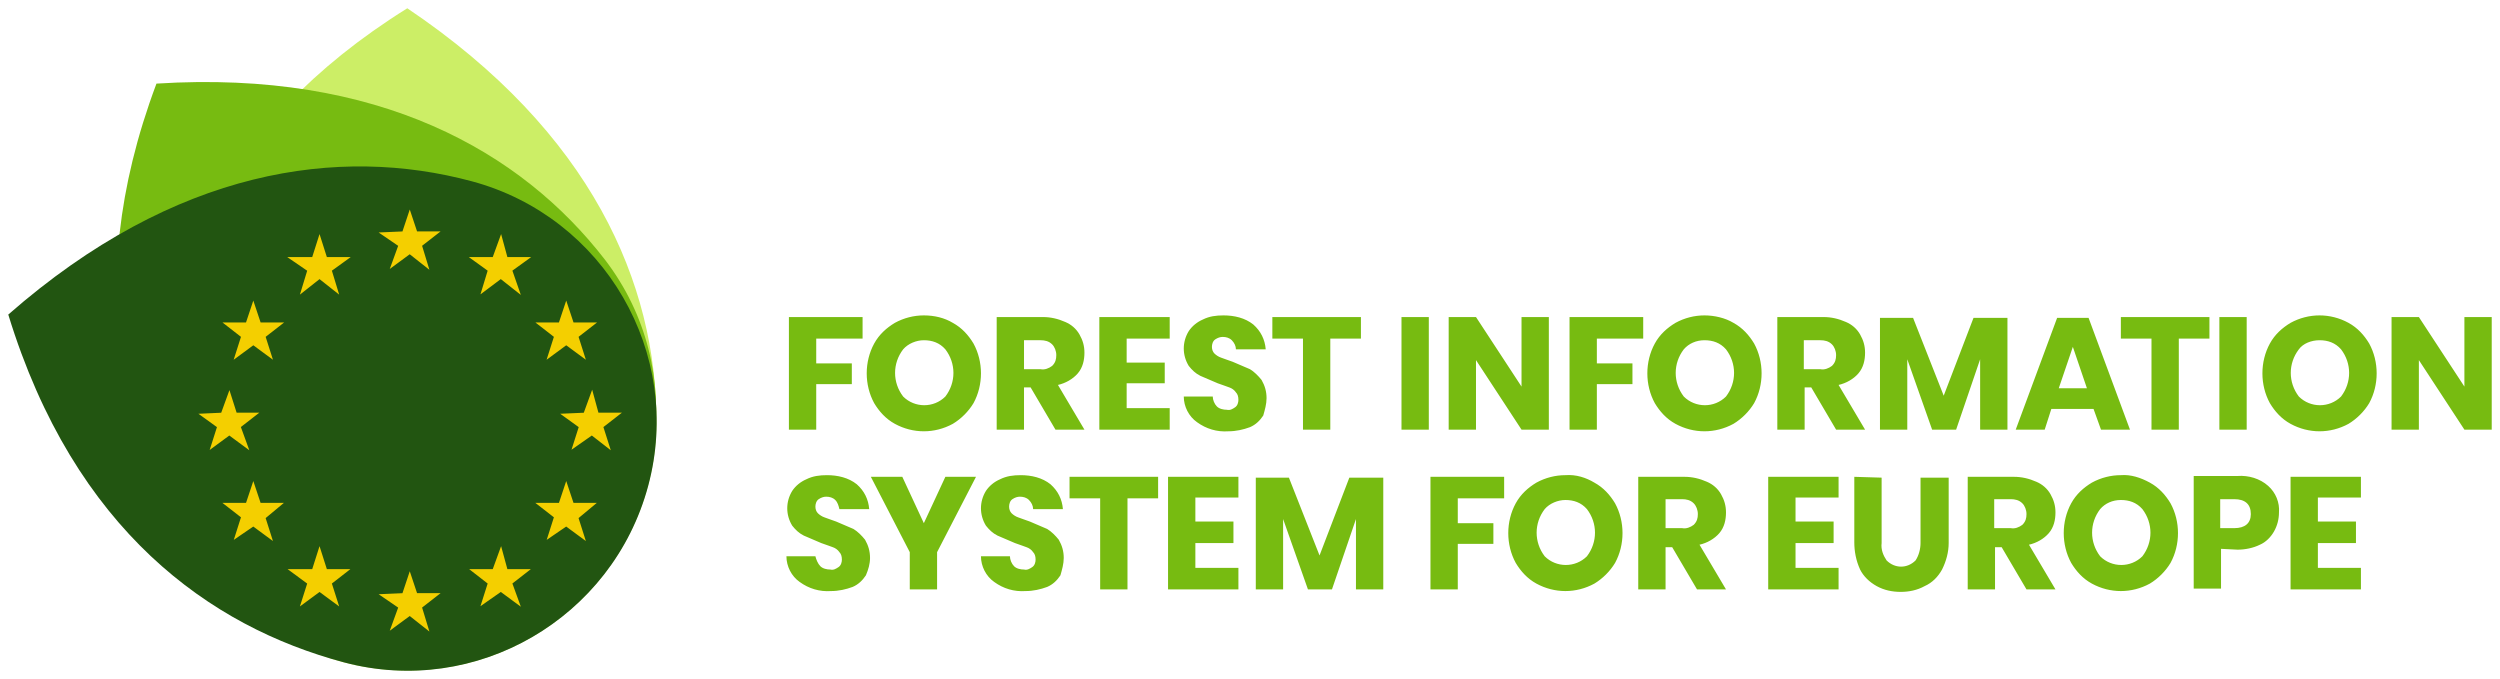
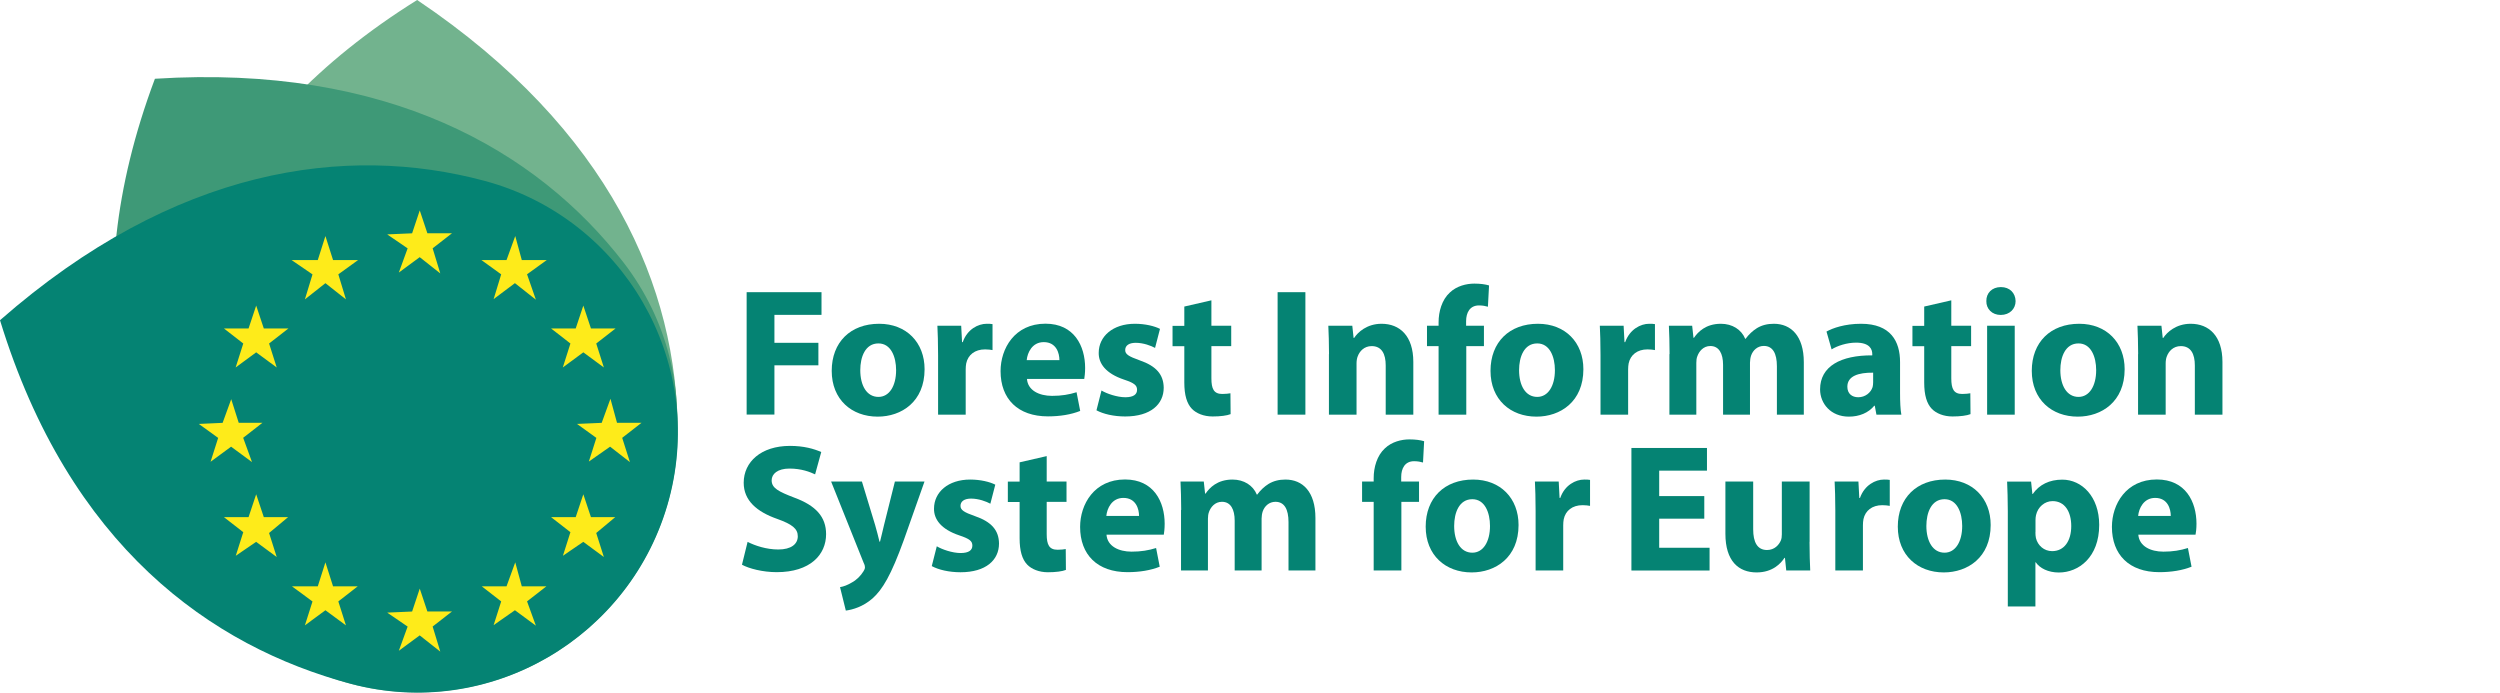
- <svg xmlns="http://www.w3.org/2000/svg" version="1.1" id="Layer_1" x="0px" y="0px" viewBox="0 0 302 82" style="enable-background:new 0 0 302 82;" xml:space="preserve">
+ <svg xmlns="http://www.w3.org/2000/svg" version="1.1" x="0px" y="0px" viewBox="0 0 288.86 80.03" style="enable-background:new 0 0 288.86 80.03;" xml:space="preserve">
  <style type="text/css">
- 	.st0{fill-rule:evenodd;clip-rule:evenodd;fill:#77BB11;}
- 	.st1{fill-rule:evenodd;clip-rule:evenodd;fill:#CCEE66;}
- 	.st2{fill-rule:evenodd;clip-rule:evenodd;fill:#225511;}
- 	.st3{fill:#F4CF00;stroke:#F4CF00;stroke-width:0.5;stroke-miterlimit:10;}
+ 	.st0{fill-rule:evenodd;clip-rule:evenodd;fill:#72B38E;}
+ 	.st1{fill-rule:evenodd;clip-rule:evenodd;fill:#3E9977;}
+ 	.st2{fill-rule:evenodd;clip-rule:evenodd;fill:#058373;}
+ 	.st3{fill:#FEEB1A;stroke:#FEEB1A;stroke-width:0.5;stroke-miterlimit:10;}
+ 	.st4{fill:#058373;}
</style>
-   <g>
-     <path id="Forest_Information_System_For_Europe" class="st0" d="M95.3,38.3v13.6h3.3v-5.5h4.3v-2.5h-4.3v-3h5.6v-2.6L95.3,38.3   L95.3,38.3z M111.6,38.1c-1.2,0-2.4,0.3-3.5,0.9c-1,0.6-1.9,1.4-2.5,2.5c-1.2,2.2-1.2,5,0,7.2c0.6,1,1.4,1.9,2.5,2.5   c2.2,1.2,4.8,1.2,7,0c1-0.6,1.9-1.5,2.5-2.5c1.2-2.2,1.2-5,0-7.2c-0.6-1-1.4-1.9-2.5-2.5C114.1,38.4,112.9,38.1,111.6,38.1   L111.6,38.1L111.6,38.1z M111.6,41.1c1,0,1.9,0.3,2.6,1.1c1.3,1.7,1.3,4,0,5.7c-1.4,1.4-3.7,1.4-5.1,0c-1.3-1.7-1.3-4,0-5.7   C109.7,41.5,110.7,41.1,111.6,41.1L111.6,41.1L111.6,41.1z M131,51.9l-3.2-5.4c0.9-0.2,1.8-0.7,2.4-1.4c0.6-0.7,0.8-1.6,0.8-2.5   c0-0.8-0.2-1.5-0.6-2.2c-0.4-0.7-1-1.2-1.7-1.5c-0.9-0.4-1.8-0.6-2.7-0.6h-5.6v13.6h3.3v-5.1h0.8l3,5.1H131z M123.7,41.1h2   c0.5,0,1,0.1,1.4,0.5c0.3,0.3,0.5,0.8,0.5,1.3s-0.1,0.9-0.5,1.3c-0.4,0.3-0.9,0.5-1.4,0.4h-2V41.1z M141.3,40.9v-2.6h-8.5v13.6h8.5   v-2.6h-5.2v-3h4.6v-2.5h-4.6v-2.9H141.3z M153,48.1c0-0.8-0.2-1.5-0.6-2.2c-0.4-0.5-0.9-1-1.4-1.3c-0.7-0.3-1.4-0.6-2.1-0.9   c-0.6-0.2-1.1-0.4-1.4-0.5c-0.3-0.1-0.6-0.3-0.8-0.5s-0.3-0.5-0.3-0.8s0.1-0.7,0.4-0.9c0.3-0.2,0.6-0.3,0.9-0.3   c0.4,0,0.8,0.1,1.1,0.4c0.3,0.3,0.5,0.7,0.5,1.1h3.6c-0.1-1.2-0.6-2.2-1.5-3c-1-0.8-2.3-1.1-3.6-1.1c-0.9,0-1.7,0.1-2.5,0.5   c-0.7,0.3-1.3,0.8-1.7,1.4c-0.8,1.3-0.8,2.9,0,4.2c0.4,0.5,0.8,0.9,1.4,1.2c0.7,0.3,1.4,0.6,2.1,0.9c0.6,0.2,1.1,0.4,1.4,0.5   c0.3,0.1,0.6,0.3,0.8,0.6c0.2,0.2,0.3,0.5,0.3,0.9c0,0.3-0.1,0.7-0.4,0.9c-0.3,0.2-0.6,0.4-1,0.3c-0.4,0-0.9-0.1-1.2-0.4   c-0.3-0.3-0.5-0.8-0.5-1.2H143c0,1.2,0.6,2.4,1.6,3.1c1.1,0.8,2.4,1.2,3.8,1.1c0.9,0,1.8-0.2,2.6-0.5c0.7-0.3,1.2-0.8,1.6-1.4   C152.8,49.5,153,48.8,153,48.1L153,48.1L153,48.1z M153.7,38.3v2.6h3.7v11h3.3v-11h3.7v-2.6H153.7z M169.3,38.3v13.6h3.3V38.3   H169.3z M187.1,38.3h-3.3v8.4l-5.5-8.4H175v13.6h3.3v-8.4l5.5,8.4h3.3V38.3z M189.6,38.3v13.6h3.3v-5.5h4.3v-2.5h-4.3v-3h5.6v-2.6   L189.6,38.3L189.6,38.3z M205.9,38.1c-1.2,0-2.4,0.3-3.5,0.9c-1,0.6-1.9,1.4-2.5,2.5c-1.2,2.2-1.2,5,0,7.2c0.6,1,1.4,1.9,2.5,2.5   c2.2,1.2,4.8,1.2,7,0c1-0.6,1.9-1.5,2.5-2.5c1.2-2.2,1.2-5,0-7.2c-0.6-1-1.4-1.9-2.5-2.5C208.4,38.4,207.1,38.1,205.9,38.1   L205.9,38.1L205.9,38.1z M205.9,41.1c1,0,1.9,0.3,2.6,1.1c1.3,1.7,1.3,4,0,5.7c-1.4,1.4-3.7,1.4-5.1,0c-1.3-1.7-1.3-4,0-5.7   C204,41.5,204.9,41.1,205.9,41.1L205.9,41.1L205.9,41.1z M225.3,51.9l-3.2-5.4c0.9-0.2,1.8-0.7,2.4-1.4c0.6-0.7,0.8-1.6,0.8-2.5   c0-0.8-0.2-1.5-0.6-2.2c-0.4-0.7-1-1.2-1.7-1.5c-0.9-0.4-1.8-0.6-2.7-0.6h-5.6v13.6h3.3v-5.1h0.8l3,5.1H225.3z M217.9,41.1h2   c0.5,0,1,0.1,1.4,0.5c0.3,0.3,0.5,0.8,0.5,1.3s-0.1,0.9-0.5,1.3c-0.4,0.3-0.9,0.5-1.4,0.4h-2V41.1z M238.4,38.4l-3.6,9.4l-3.7-9.4   h-4v13.5h3.3v-8.5l3,8.5h2.9l2.9-8.5v8.5h3.3V38.4H238.4L238.4,38.4z M253.8,51.9h3.5l-5-13.5h-3.8l-5,13.5h3.5l0.8-2.5h5.1   L253.8,51.9z M248.7,46.9l1.7-5l1.7,5H248.7z M256.2,38.3v2.6h3.7v11h3.3v-11h3.7v-2.6H256.2z M268.1,38.3v13.6h3.3V38.3H268.1z    M280.2,38.1c-1.2,0-2.4,0.3-3.5,0.9c-1,0.6-1.9,1.4-2.5,2.5c-1.2,2.2-1.2,5,0,7.2c0.6,1,1.4,1.9,2.5,2.5c2.2,1.2,4.8,1.2,7,0   c1-0.6,1.9-1.5,2.5-2.5c1.2-2.2,1.2-5,0-7.2c-0.6-1-1.4-1.9-2.5-2.5S281.4,38.1,280.2,38.1L280.2,38.1L280.2,38.1z M280.2,41.1   c1,0,1.9,0.3,2.6,1.1c1.3,1.7,1.3,4,0,5.7c-1.4,1.4-3.7,1.4-5.1,0c-1.3-1.7-1.3-4,0-5.7C278.2,41.5,279.2,41.1,280.2,41.1   L280.2,41.1L280.2,41.1z M301,38.3h-3.3v8.4l-5.5-8.4h-3.3v13.6h3.3v-8.4l5.5,8.4h3.3V38.3z M105.1,67.4c0-0.8-0.2-1.5-0.6-2.2   c-0.4-0.5-0.9-1-1.4-1.3c-0.7-0.3-1.4-0.6-2.1-0.9c-0.6-0.2-1.1-0.4-1.4-0.5S99,62.2,98.8,62c-0.2-0.2-0.3-0.5-0.3-0.8   s0.1-0.7,0.4-0.9s0.6-0.3,0.9-0.3c0.4,0,0.8,0.1,1.1,0.4c0.3,0.3,0.4,0.7,0.5,1.1h3.6c-0.1-1.2-0.6-2.2-1.5-3   c-1-0.8-2.3-1.1-3.6-1.1c-0.9,0-1.7,0.1-2.5,0.5c-0.7,0.3-1.3,0.8-1.7,1.4c-0.8,1.3-0.8,2.9,0,4.2c0.4,0.5,0.8,0.9,1.4,1.2   c0.7,0.3,1.4,0.6,2.1,0.9c0.6,0.2,1.1,0.4,1.4,0.5s0.6,0.3,0.8,0.6c0.2,0.2,0.3,0.5,0.3,0.9c0,0.3-0.1,0.7-0.4,0.9   c-0.3,0.2-0.6,0.4-1,0.3c-0.4,0-0.9-0.1-1.2-0.4c-0.3-0.3-0.5-0.8-0.6-1.2H95c0,1.2,0.6,2.4,1.6,3.1c1.1,0.8,2.4,1.2,3.8,1.1   c0.9,0,1.8-0.2,2.6-0.5c0.7-0.3,1.2-0.8,1.6-1.4C104.9,68.8,105.1,68.1,105.1,67.4L105.1,67.4L105.1,67.4z M114.2,57.6l-2.6,5.6   l-2.6-5.6h-3.8l4.7,9.1v4.5h3.3v-4.5l4.7-9.1H114.2L114.2,57.6z M128.5,67.4c0-0.8-0.2-1.5-0.6-2.2c-0.4-0.5-0.9-1-1.4-1.3   c-0.7-0.3-1.4-0.6-2.1-0.9c-0.6-0.2-1.1-0.4-1.4-0.5s-0.6-0.3-0.8-0.5c-0.2-0.2-0.3-0.5-0.3-0.8s0.1-0.7,0.4-0.9s0.6-0.3,0.9-0.3   c0.4,0,0.8,0.1,1.1,0.4c0.3,0.3,0.5,0.7,0.5,1.1h3.6c-0.1-1.2-0.6-2.2-1.5-3c-1-0.8-2.3-1.1-3.6-1.1c-0.9,0-1.7,0.1-2.5,0.5   c-0.7,0.3-1.3,0.8-1.7,1.4c-0.8,1.3-0.8,2.9,0,4.2c0.4,0.5,0.8,0.9,1.4,1.2c0.7,0.3,1.4,0.6,2.1,0.9c0.6,0.2,1.1,0.4,1.4,0.5   s0.6,0.3,0.8,0.6c0.2,0.2,0.3,0.5,0.3,0.9c0,0.3-0.1,0.7-0.4,0.9c-0.3,0.2-0.6,0.4-1,0.3c-0.4,0-0.9-0.1-1.2-0.4   c-0.3-0.3-0.5-0.8-0.5-1.2h-3.5c0,1.2,0.6,2.4,1.6,3.1c1.1,0.8,2.4,1.2,3.8,1.1c0.9,0,1.8-0.2,2.6-0.5c0.7-0.3,1.2-0.8,1.6-1.4   C128.3,68.8,128.5,68.1,128.5,67.4L128.5,67.4L128.5,67.4z M129.2,57.6v2.6h3.7v11h3.3v-11h3.7v-2.6H129.2z M149.6,60.2v-2.6h-8.5   v13.6h8.5v-2.6h-5.2v-3h4.6V63h-4.6v-2.9h5.2V60.2z M163,57.7l-3.6,9.4l-3.7-9.4h-4v13.5h3.3v-8.5l3,8.5h2.9l2.9-8.5v8.5h3.3V57.7   H163L163,57.7z M172.8,57.6v13.6h3.3v-5.5h4.3v-2.5h-4.3v-3h5.6v-2.6H172.8L172.8,57.6z M189.1,57.4c-1.2,0-2.4,0.3-3.5,0.9   c-1,0.6-1.9,1.4-2.5,2.5c-1.2,2.2-1.2,5,0,7.2c0.6,1,1.4,1.9,2.5,2.5c2.2,1.2,4.8,1.2,7,0c1-0.6,1.9-1.5,2.5-2.5   c1.2-2.2,1.2-5,0-7.2c-0.6-1-1.4-1.9-2.5-2.5C191.6,57.7,190.4,57.3,189.1,57.4L189.1,57.4L189.1,57.4z M189.1,60.4   c1,0,1.9,0.3,2.6,1.1c1.3,1.7,1.3,4,0,5.7c-1.4,1.4-3.7,1.4-5.1,0c-1.3-1.7-1.3-4,0-5.7C187.2,60.8,188.2,60.4,189.1,60.4   L189.1,60.4z M208.5,71.2l-3.2-5.4c0.9-0.2,1.8-0.7,2.4-1.4c0.6-0.7,0.8-1.6,0.8-2.5c0-0.8-0.2-1.5-0.6-2.2c-0.4-0.7-1-1.2-1.7-1.5   c-0.9-0.4-1.8-0.6-2.7-0.6h-5.6v13.6h3.3v-5.1h0.8l3,5.1H208.5z M201.2,60.3h2c0.5,0,1,0.1,1.4,0.5c0.3,0.3,0.5,0.8,0.5,1.3   s-0.1,0.9-0.5,1.3c-0.4,0.3-0.9,0.5-1.4,0.4h-2V60.3z M222.1,60.2v-2.6h-8.5v13.6h8.5v-2.6h-5.2v-3h4.6V63h-4.6v-2.9h5.2V60.2z    M224,57.6v7.9c0,1.1,0.2,2.2,0.7,3.3c0.4,0.8,1.1,1.5,2,2s1.9,0.7,2.9,0.7s2-0.2,2.9-0.7c0.9-0.4,1.6-1.1,2.1-2   c0.5-1,0.8-2.1,0.8-3.2v-7.9H232v7.9c0,0.7-0.2,1.5-0.6,2.1c-1,1-2.5,1-3.5,0c-0.4-0.6-0.7-1.3-0.6-2.1v-7.9L224,57.6L224,57.6z    M248.3,71.2l-3.2-5.4c0.9-0.2,1.8-0.7,2.4-1.4c0.6-0.7,0.8-1.6,0.8-2.5c0-0.8-0.2-1.5-0.6-2.2c-0.4-0.7-1-1.2-1.7-1.5   c-0.9-0.4-1.8-0.6-2.7-0.6h-5.6v13.6h3.3v-5.1h0.8l3,5.1H248.3z M240.9,60.3h2c0.5,0,1,0.1,1.4,0.5c0.3,0.3,0.5,0.8,0.5,1.3   s-0.1,0.9-0.5,1.3c-0.4,0.3-0.9,0.5-1.4,0.4h-2V60.3z M256.2,57.4c-1.2,0-2.4,0.3-3.5,0.9c-1,0.6-1.9,1.4-2.5,2.5   c-1.2,2.2-1.2,5,0,7.2c0.6,1,1.4,1.9,2.5,2.5c2.2,1.2,4.8,1.2,7,0c1-0.6,1.9-1.5,2.5-2.5c1.2-2.2,1.2-5,0-7.2   c-0.6-1-1.4-1.9-2.5-2.5S257.4,57.3,256.2,57.4L256.2,57.4L256.2,57.4z M256.2,60.4c1,0,1.9,0.3,2.6,1.1c1.3,1.7,1.3,4,0,5.7   c-1.4,1.4-3.7,1.4-5.1,0c-1.3-1.7-1.3-4,0-5.7C254.3,60.8,255.2,60.4,256.2,60.4L256.2,60.4z M270.3,66.4c0.9,0,1.9-0.2,2.7-0.6   c0.7-0.3,1.3-0.9,1.7-1.6c0.4-0.7,0.6-1.5,0.6-2.3c0.1-1.2-0.4-2.4-1.3-3.2c-1-0.9-2.4-1.3-3.7-1.2H265v13.6h3.3v-4.8L270.3,66.4   L270.3,66.4z M269.9,63.8h-1.7v-3.5h1.7c1.3,0,2,0.6,2,1.8C271.9,63.2,271.2,63.8,269.9,63.8L269.9,63.8L269.9,63.8z M285.2,60.2   v-2.6h-8.5v13.6h8.5v-2.6H280v-3h4.6V63H280v-2.9h5.2V60.2z" />
-     <path id="Ellipse_2_copy_7" class="st1" d="M49.2,1c22.3,15,30.1,33.3,30.1,49.9S65.8,81,49.2,81S19.1,67.5,19.1,50.9   C19.2,34.3,26.1,15.4,49.2,1z" />
-     <path id="Ellipse_2_copy_9" class="st0" d="M18.9,10.1C45.7,8.4,63,18.3,73.1,31.4c10.1,13.2,7.5,32.1-5.7,42.1   c-13.1,10-31.9,7.5-42-5.5C15.4,54.9,9.3,35.7,18.9,10.1z" />
-     <path id="Ellipse_2_copy_8" class="st2" d="M1,38c20.2-17.7,40-20.4,56-16.1s25.6,20.8,21.3,36.8C74,74.7,57.5,84.3,41.5,80l0,0   C25.4,75.7,9,64.1,1,38z" />
+   <g id="Layer_1">
+     <path id="Ellipse_2_copy_7_00000030454909943404544340000014374134195863132581_" class="st0" d="M48.2,0   c22.3,15,30.1,33.3,30.1,49.9S64.8,80,48.2,80S18.1,66.5,18.1,49.9C18.2,33.3,25.1,14.4,48.2,0z" />
+     <path id="Ellipse_2_copy_9_00000139993240289286433820000008472185305646890172_" class="st1" d="M17.9,9.1   C44.7,7.4,62,17.3,72.1,30.4c10.1,13.2,7.5,32.1-5.7,42.1c-13.1,10-31.9,7.5-42-5.5C14.4,53.9,8.3,34.7,17.9,9.1z" />
+     <path id="Ellipse_2_copy_8_00000151537536786396132010000001326567887114097034_" class="st2" d="M0,37c20.2-17.7,40-20.4,56-16.1   s25.6,20.8,21.3,36.8C73,73.7,56.5,83.3,40.5,79l0,0C24.4,74.7,8,63.1,0,37z" />
    <g>
-       <polygon class="st3" points="39.8,70.4 40.5,72.6 38.6,71.2 36.7,72.6 37.4,70.4 35.5,69 37.9,69 38.6,66.8 39.3,69 41.6,69   " />
-       <polygon class="st3" points="50.7,73.3 51.4,75.6 49.5,74.1 47.6,75.5 48.4,73.3 46.5,72 48.8,71.9 49.5,69.8 50.2,71.9     52.5,71.9   " />
-       <polygon class="st3" points="69.6,62.5 70.3,64.7 68.4,63.3 66.5,64.6 67.2,62.4 65.4,61 67.7,61 68.4,58.9 69.1,61 71.4,61   " />
-       <polygon class="st3" points="61.6,70.4 62.4,72.6 60.5,71.2 58.5,72.6 59.2,70.4 57.4,69 59.7,69 60.5,66.8 61.1,69 63.4,69   " />
-       <polygon class="st3" points="31.8,62.5 32.5,64.7 30.6,63.3 28.7,64.6 29.4,62.4 27.6,61 29.9,61 30.6,58.9 31.3,61 33.6,61   " />
-       <polygon class="st3" points="28.8,51.5 29.6,53.7 27.7,52.3 25.8,53.7 26.5,51.5 24.7,50.2 26.9,50.1 27.7,47.9 28.4,50.1     30.6,50.1   " />
-       <polygon class="st3" points="39.8,32.6 40.5,34.9 38.6,33.4 36.7,34.9 37.4,32.6 35.5,31.3 37.9,31.3 38.6,29.1 39.3,31.3     41.6,31.3   " />
-       <polygon class="st3" points="31.8,40.6 32.5,42.8 30.6,41.4 28.7,42.8 29.4,40.6 27.6,39.2 29.9,39.2 30.6,37.1 31.3,39.2     33.6,39.2   " />
-       <polygon class="st3" points="50.7,29.6 51.4,31.9 49.5,30.4 47.6,31.8 48.4,29.6 46.5,28.3 48.8,28.2 49.5,26.1 50.2,28.2     52.5,28.2   " />
-       <polygon class="st3" points="61.6,32.6 62.4,34.9 60.5,33.4 58.5,34.9 59.2,32.6 57.4,31.3 59.7,31.3 60.5,29.1 61.1,31.3     63.4,31.3   " />
-       <polygon class="st3" points="72.6,51.5 73.3,53.7 71.5,52.3 69.5,53.7 70.2,51.5 68.4,50.2 70.7,50.1 71.5,47.9 72.1,50.1     74.4,50.1   " />
-       <polygon class="st3" points="69.6,40.6 70.3,42.8 68.4,41.4 66.5,42.8 67.2,40.6 65.4,39.2 67.7,39.2 68.4,37.1 69.1,39.2     71.4,39.2   " />
+       <polygon class="st3" points="38.8,69.4 39.5,71.6 37.6,70.2 35.7,71.6 36.4,69.4 34.5,68 36.9,68 37.6,65.8 38.3,68 40.6,68   " />
+       <polygon class="st3" points="49.7,72.3 50.4,74.6 48.5,73.1 46.6,74.5 47.4,72.3 45.5,71 47.8,70.9 48.5,68.8 49.2,70.9     51.5,70.9   " />
+       <polygon class="st3" points="68.6,61.5 69.3,63.7 67.4,62.3 65.5,63.6 66.2,61.4 64.4,60 66.7,60 67.4,57.9 68.1,60 70.4,60   " />
+       <polygon class="st3" points="60.6,69.4 61.4,71.6 59.5,70.2 57.5,71.6 58.2,69.4 56.4,68 58.7,68 59.5,65.8 60.1,68 62.4,68   " />
+       <polygon class="st3" points="30.8,61.5 31.5,63.7 29.6,62.3 27.7,63.6 28.4,61.4 26.6,60 28.9,60 29.6,57.9 30.3,60 32.6,60   " />
+       <polygon class="st3" points="27.8,50.5 28.6,52.7 26.7,51.3 24.8,52.7 25.5,50.5 23.7,49.2 25.9,49.1 26.7,46.9 27.4,49.1     29.6,49.1   " />
+       <polygon class="st3" points="38.8,31.6 39.5,33.9 37.6,32.4 35.7,33.9 36.4,31.6 34.5,30.3 36.9,30.3 37.6,28.1 38.3,30.3     40.6,30.3   " />
+       <polygon class="st3" points="30.8,39.6 31.5,41.8 29.6,40.4 27.7,41.8 28.4,39.6 26.6,38.2 28.9,38.2 29.6,36.1 30.3,38.2     32.6,38.2   " />
+       <polygon class="st3" points="49.7,28.6 50.4,30.9 48.5,29.4 46.6,30.8 47.4,28.6 45.5,27.3 47.8,27.2 48.5,25.1 49.2,27.2     51.5,27.2   " />
+       <polygon class="st3" points="60.6,31.6 61.4,33.9 59.5,32.4 57.5,33.9 58.2,31.6 56.4,30.3 58.7,30.3 59.5,28.1 60.1,30.3     62.4,30.3   " />
+       <polygon class="st3" points="71.6,50.5 72.3,52.7 70.5,51.3 68.5,52.7 69.2,50.5 67.4,49.2 69.7,49.1 70.5,46.9 71.1,49.1     73.4,49.1   " />
+       <polygon class="st3" points="68.6,39.6 69.3,41.8 67.4,40.4 65.5,41.8 66.2,39.6 64.4,38.2 66.7,38.2 67.4,36.1 68.1,38.2     70.4,38.2   " />
+     </g>
+   </g>
+   <g id="Layer_2">
+     <g>
+       <path class="st4" d="M86.27,33.76h8.65v2.62h-5.44v3.23h5.08v2.6h-5.08v5.69h-3.21V33.76z" />
+       <path class="st4" d="M106.83,42.66c0,3.76-2.67,5.48-5.42,5.48c-3,0-5.31-1.97-5.31-5.29s2.18-5.44,5.48-5.44    C104.73,37.41,106.83,39.57,106.83,42.66z M99.4,42.77c0,1.76,0.73,3.09,2.1,3.09c1.24,0,2.04-1.24,2.04-3.09    c0-1.53-0.59-3.09-2.04-3.09C99.97,39.68,99.4,41.25,99.4,42.77z" />
+       <path class="st4" d="M108.39,41.02c0-1.51-0.04-2.5-0.08-3.38h2.75l0.1,1.89h0.08c0.52-1.49,1.78-2.12,2.77-2.12    c0.29,0,0.44,0,0.67,0.04v3c-0.23-0.04-0.5-0.08-0.86-0.08c-1.18,0-1.97,0.63-2.18,1.62c-0.04,0.21-0.06,0.46-0.06,0.71v5.21    h-3.19V41.02z" />
+       <path class="st4" d="M118.66,43.79c0.1,1.32,1.41,1.95,2.9,1.95c1.09,0,1.97-0.15,2.83-0.42l0.42,2.16    c-1.05,0.42-2.33,0.63-3.72,0.63c-3.49,0-5.48-2.02-5.48-5.23c0-2.6,1.62-5.48,5.19-5.48c3.32,0,4.58,2.58,4.58,5.12    c0,0.55-0.06,1.03-0.1,1.26H118.66z M122.41,41.61c0-0.78-0.34-2.08-1.81-2.08c-1.34,0-1.89,1.22-1.97,2.08H122.41z" />
+       <path class="st4" d="M127.27,45.12c0.59,0.36,1.81,0.78,2.75,0.78c0.97,0,1.36-0.34,1.36-0.86s-0.31-0.78-1.51-1.18    c-2.12-0.71-2.94-1.87-2.92-3.09c0-1.91,1.64-3.36,4.18-3.36c1.2,0,2.27,0.27,2.9,0.59l-0.57,2.2c-0.46-0.25-1.34-0.59-2.23-0.59    c-0.78,0-1.22,0.31-1.22,0.84c0,0.48,0.4,0.73,1.66,1.18c1.95,0.67,2.77,1.66,2.79,3.17c0,1.91-1.51,3.32-4.45,3.32    c-1.34,0-2.54-0.29-3.32-0.71L127.27,45.12z" />
+       <path class="st4" d="M139.97,34.7v2.94h2.29v2.35h-2.29v3.72c0,1.24,0.29,1.81,1.26,1.81c0.4,0,0.71-0.04,0.94-0.08l0.02,2.41    c-0.42,0.17-1.18,0.27-2.08,0.27c-1.03,0-1.89-0.36-2.39-0.88c-0.59-0.61-0.88-1.6-0.88-3.04v-4.2h-1.36v-2.35h1.36v-2.23    L139.97,34.7z" />
+       <path class="st4" d="M150.83,33.76v14.15h-3.21V33.76H150.83z" />
+       <path class="st4" d="M153.56,40.92c0-1.28-0.04-2.37-0.08-3.28h2.77l0.15,1.41h0.06c0.42-0.65,1.47-1.64,3.17-1.64    c2.1,0,3.67,1.39,3.67,4.41v6.09h-3.19v-5.69c0-1.32-0.46-2.23-1.62-2.23c-0.88,0-1.41,0.61-1.62,1.2    c-0.08,0.19-0.13,0.5-0.13,0.8v5.92h-3.19V40.92z" />
+       <path class="st4" d="M166.22,47.91v-7.92h-1.34v-2.35h1.34v-0.4c0-1.24,0.38-2.6,1.3-3.44c0.8-0.76,1.91-1.03,2.83-1.03    c0.71,0,1.26,0.08,1.7,0.21l-0.13,2.46c-0.27-0.08-0.61-0.15-1.03-0.15c-1.05,0-1.49,0.82-1.49,1.83v0.52h2.06v2.35h-2.04v7.92    H166.22z" />
+       <path class="st4" d="M182.95,42.66c0,3.76-2.67,5.48-5.42,5.48c-3,0-5.31-1.97-5.31-5.29s2.18-5.44,5.48-5.44    C180.86,37.41,182.95,39.57,182.95,42.66z M175.52,42.77c0,1.76,0.73,3.09,2.1,3.09c1.24,0,2.04-1.24,2.04-3.09    c0-1.53-0.59-3.09-2.04-3.09C176.09,39.68,175.52,41.25,175.52,42.77z" />
+       <path class="st4" d="M184.93,41.02c0-1.51-0.04-2.5-0.08-3.38h2.75l0.1,1.89h0.08c0.53-1.49,1.79-2.12,2.77-2.12    c0.29,0,0.44,0,0.67,0.04v3c-0.23-0.04-0.5-0.08-0.86-0.08c-1.18,0-1.97,0.63-2.18,1.62c-0.04,0.21-0.06,0.46-0.06,0.71v5.21    h-3.19V41.02z" />
+       <path class="st4" d="M192.91,40.92c0-1.28-0.04-2.37-0.08-3.28h2.69l0.15,1.39h0.06c0.44-0.65,1.34-1.62,3.11-1.62    c1.32,0,2.37,0.67,2.81,1.74h0.04c0.38-0.52,0.84-0.94,1.32-1.24c0.57-0.34,1.2-0.5,1.95-0.5c1.97,0,3.46,1.39,3.46,4.45v6.05    h-3.11v-5.59c0-1.49-0.48-2.35-1.51-2.35c-0.73,0-1.26,0.5-1.47,1.11c-0.08,0.23-0.13,0.57-0.13,0.82v6.01h-3.11v-5.75    c0-1.3-0.46-2.18-1.47-2.18c-0.82,0-1.3,0.63-1.49,1.15c-0.11,0.25-0.13,0.55-0.13,0.8v5.98h-3.11V40.92z" />
+       <path class="st4" d="M216.81,47.91l-0.19-1.03h-0.06c-0.67,0.82-1.72,1.26-2.94,1.26c-2.08,0-3.32-1.51-3.32-3.15    c0-2.67,2.39-3.95,6.03-3.93v-0.15c0-0.55-0.29-1.32-1.87-1.32c-1.05,0-2.16,0.36-2.83,0.78l-0.59-2.06    c0.71-0.4,2.12-0.9,3.99-0.9c3.42,0,4.51,2.02,4.51,4.43v3.57c0,0.99,0.04,1.93,0.15,2.5H216.81z M216.43,43.06    c-1.68-0.02-2.98,0.38-2.98,1.62c0,0.82,0.55,1.22,1.26,1.22c0.8,0,1.45-0.52,1.66-1.18c0.04-0.17,0.06-0.36,0.06-0.55V43.06z" />
+       <path class="st4" d="M225.46,34.7v2.94h2.29v2.35h-2.29v3.72c0,1.24,0.29,1.81,1.26,1.81c0.4,0,0.71-0.04,0.94-0.08l0.02,2.41    c-0.42,0.17-1.18,0.27-2.08,0.27c-1.03,0-1.89-0.36-2.39-0.88c-0.59-0.61-0.88-1.6-0.88-3.04v-4.2h-1.36v-2.35h1.36v-2.23    L225.46,34.7z" />
+       <path class="st4" d="M232.89,34.79c0,0.88-0.67,1.6-1.72,1.6c-1.01,0-1.68-0.71-1.66-1.6c-0.02-0.92,0.65-1.62,1.68-1.62    C232.22,33.17,232.87,33.86,232.89,34.79z M229.6,47.91V37.64h3.19v10.27H229.6z" />
+       <path class="st4" d="M245.49,42.66c0,3.76-2.67,5.48-5.42,5.48c-3,0-5.31-1.97-5.31-5.29s2.18-5.44,5.48-5.44    C243.39,37.41,245.49,39.57,245.49,42.66z M238.06,42.77c0,1.76,0.74,3.09,2.1,3.09c1.24,0,2.04-1.24,2.04-3.09    c0-1.53-0.59-3.09-2.04-3.09C238.63,39.68,238.06,41.25,238.06,42.77z" />
+       <path class="st4" d="M247.05,40.92c0-1.28-0.04-2.37-0.08-3.28h2.77l0.15,1.41h0.06c0.42-0.65,1.47-1.64,3.17-1.64    c2.1,0,3.67,1.39,3.67,4.41v6.09h-3.19v-5.69c0-1.32-0.46-2.23-1.62-2.23c-0.88,0-1.41,0.61-1.62,1.2    c-0.08,0.19-0.13,0.5-0.13,0.8v5.92h-3.19V40.92z" />
+       <path class="st4" d="M86.38,62.61c0.86,0.44,2.18,0.88,3.55,0.88c1.47,0,2.25-0.61,2.25-1.53c0-0.88-0.67-1.39-2.37-2    c-2.35-0.82-3.88-2.12-3.88-4.18c0-2.42,2.02-4.26,5.35-4.26c1.6,0,2.77,0.34,3.61,0.71l-0.71,2.58    c-0.57-0.27-1.57-0.67-2.96-0.67s-2.06,0.63-2.06,1.36c0,0.9,0.8,1.3,2.62,2c2.5,0.92,3.67,2.23,3.67,4.22    c0,2.37-1.83,4.39-5.71,4.39c-1.62,0-3.21-0.42-4.01-0.86L86.38,62.61z" />
+       <path class="st4" d="M99.59,55.64l1.53,5.04c0.17,0.61,0.38,1.37,0.5,1.91h0.06c0.15-0.55,0.31-1.32,0.46-1.91l1.26-5.04h3.42    l-2.39,6.76c-1.47,4.07-2.46,5.71-3.61,6.74c-1.11,0.97-2.29,1.3-3.09,1.41l-0.67-2.71c0.4-0.06,0.9-0.25,1.39-0.55    c0.48-0.25,1.01-0.76,1.32-1.28c0.1-0.15,0.17-0.31,0.17-0.46c0-0.1-0.02-0.27-0.15-0.52l-3.76-9.39H99.59z" />
+       <path class="st4" d="M108.24,63.12c0.59,0.36,1.81,0.78,2.75,0.78c0.97,0,1.36-0.34,1.36-0.86c0-0.52-0.31-0.78-1.51-1.18    c-2.12-0.71-2.94-1.87-2.92-3.09c0-1.91,1.64-3.36,4.18-3.36c1.2,0,2.27,0.27,2.9,0.59l-0.57,2.2c-0.46-0.25-1.34-0.59-2.23-0.59    c-0.78,0-1.22,0.32-1.22,0.84c0,0.48,0.4,0.74,1.66,1.18c1.95,0.67,2.77,1.66,2.79,3.17c0,1.91-1.51,3.32-4.45,3.32    c-1.34,0-2.54-0.29-3.32-0.71L108.24,63.12z" />
+       <path class="st4" d="M120.94,52.7v2.94h2.29v2.35h-2.29v3.72c0,1.24,0.29,1.81,1.26,1.81c0.4,0,0.71-0.04,0.94-0.08l0.02,2.41    c-0.42,0.17-1.18,0.27-2.08,0.27c-1.03,0-1.89-0.36-2.39-0.88c-0.59-0.61-0.88-1.6-0.88-3.04v-4.2h-1.36v-2.35h1.36v-2.23    L120.94,52.7z" />
+       <path class="st4" d="M127.85,61.79c0.1,1.32,1.41,1.95,2.9,1.95c1.09,0,1.97-0.15,2.83-0.42l0.42,2.16    c-1.05,0.42-2.33,0.63-3.72,0.63c-3.49,0-5.48-2.02-5.48-5.23c0-2.6,1.62-5.48,5.19-5.48c3.32,0,4.58,2.58,4.58,5.12    c0,0.55-0.06,1.03-0.1,1.26H127.85z M131.61,59.61c0-0.78-0.34-2.08-1.81-2.08c-1.34,0-1.89,1.22-1.97,2.08H131.61z" />
+       <path class="st4" d="M136.48,58.92c0-1.28-0.04-2.37-0.08-3.28h2.69l0.15,1.39h0.06c0.44-0.65,1.34-1.62,3.11-1.62    c1.32,0,2.37,0.67,2.81,1.74h0.04c0.38-0.52,0.84-0.94,1.32-1.24c0.57-0.34,1.2-0.5,1.95-0.5c1.97,0,3.46,1.39,3.46,4.45v6.05    h-3.11v-5.58c0-1.49-0.48-2.35-1.51-2.35c-0.73,0-1.26,0.5-1.47,1.11c-0.08,0.23-0.13,0.57-0.13,0.82v6h-3.11v-5.75    c0-1.3-0.46-2.18-1.47-2.18c-0.82,0-1.3,0.63-1.49,1.15c-0.1,0.25-0.13,0.55-0.13,0.8v5.98h-3.11V58.92z" />
+       <path class="st4" d="M158.72,65.91v-7.92h-1.34v-2.35h1.34v-0.4c0-1.24,0.38-2.6,1.3-3.44c0.8-0.76,1.91-1.03,2.83-1.03    c0.71,0,1.26,0.08,1.7,0.21l-0.13,2.46c-0.27-0.08-0.61-0.15-1.03-0.15c-1.05,0-1.49,0.82-1.49,1.83v0.52h2.06v2.35h-2.04v7.92    H158.72z" />
+       <path class="st4" d="M175.46,60.66c0,3.76-2.67,5.48-5.42,5.48c-3,0-5.31-1.97-5.31-5.29c0-3.32,2.18-5.44,5.48-5.44    C173.36,55.41,175.46,57.57,175.46,60.66z M168.02,60.77c0,1.76,0.73,3.09,2.1,3.09c1.24,0,2.04-1.24,2.04-3.09    c0-1.53-0.59-3.09-2.04-3.09C168.59,57.68,168.02,59.25,168.02,60.77z" />
+       <path class="st4" d="M177.43,59.02c0-1.51-0.04-2.5-0.08-3.38h2.75l0.1,1.89h0.08c0.52-1.49,1.78-2.12,2.77-2.12    c0.29,0,0.44,0,0.67,0.04v3c-0.23-0.04-0.5-0.08-0.86-0.08c-1.18,0-1.97,0.63-2.18,1.62c-0.04,0.21-0.06,0.46-0.06,0.71v5.21    h-3.19V59.02z" />
+       <path class="st4" d="M196.92,59.93h-5.21v3.36h5.82v2.63h-9.03V51.76h8.73v2.62h-5.52v2.94h5.21V59.93z" />
+       <path class="st4" d="M209.08,62.61c0,1.34,0.04,2.44,0.08,3.3h-2.77l-0.15-1.45h-0.06c-0.4,0.63-1.36,1.68-3.21,1.68    c-2.08,0-3.61-1.3-3.61-4.47v-6.03h3.21v5.52c0,1.49,0.48,2.39,1.6,2.39c0.88,0,1.39-0.61,1.6-1.11c0.08-0.19,0.11-0.44,0.11-0.69    v-6.11h3.21V62.61z" />
+       <path class="st4" d="M212.06,59.02c0-1.51-0.04-2.5-0.08-3.38h2.75l0.1,1.89h0.08c0.53-1.49,1.79-2.12,2.77-2.12    c0.29,0,0.44,0,0.67,0.04v3c-0.23-0.04-0.5-0.08-0.86-0.08c-1.18,0-1.97,0.63-2.18,1.62c-0.04,0.21-0.06,0.46-0.06,0.71v5.21    h-3.19V59.02z" />
+       <path class="st4" d="M230.01,60.66c0,3.76-2.67,5.48-5.42,5.48c-3,0-5.31-1.97-5.31-5.29c0-3.32,2.18-5.44,5.48-5.44    C227.91,55.41,230.01,57.57,230.01,60.66z M222.58,60.77c0,1.76,0.74,3.09,2.1,3.09c1.24,0,2.04-1.24,2.04-3.09    c0-1.53-0.59-3.09-2.04-3.09C223.15,57.68,222.58,59.25,222.58,60.77z" />
+       <path class="st4" d="M231.99,59.09c0-1.34-0.04-2.5-0.08-3.44h2.77l0.15,1.43h0.04c0.76-1.09,1.93-1.66,3.42-1.66    c2.25,0,4.26,1.95,4.26,5.23c0,3.74-2.37,5.5-4.66,5.5c-1.24,0-2.21-0.5-2.67-1.18h-0.04v5.1h-3.19V59.09z M235.18,61.5    c0,0.25,0.02,0.48,0.06,0.67c0.21,0.86,0.94,1.51,1.87,1.51c1.39,0,2.21-1.16,2.21-2.9c0-1.64-0.73-2.88-2.16-2.88    c-0.9,0-1.7,0.67-1.91,1.62c-0.04,0.17-0.06,0.38-0.06,0.57V61.5z" />
+       <path class="st4" d="M247.07,61.79c0.11,1.32,1.41,1.95,2.9,1.95c1.09,0,1.97-0.15,2.83-0.42l0.42,2.16    c-1.05,0.42-2.33,0.63-3.72,0.63c-3.49,0-5.48-2.02-5.48-5.23c0-2.6,1.62-5.48,5.19-5.48c3.32,0,4.58,2.58,4.58,5.12    c0,0.55-0.06,1.03-0.11,1.26H247.07z M250.82,59.61c0-0.78-0.34-2.08-1.8-2.08c-1.34,0-1.89,1.22-1.97,2.08H250.82z" />
    </g>
  </g>
</svg>
